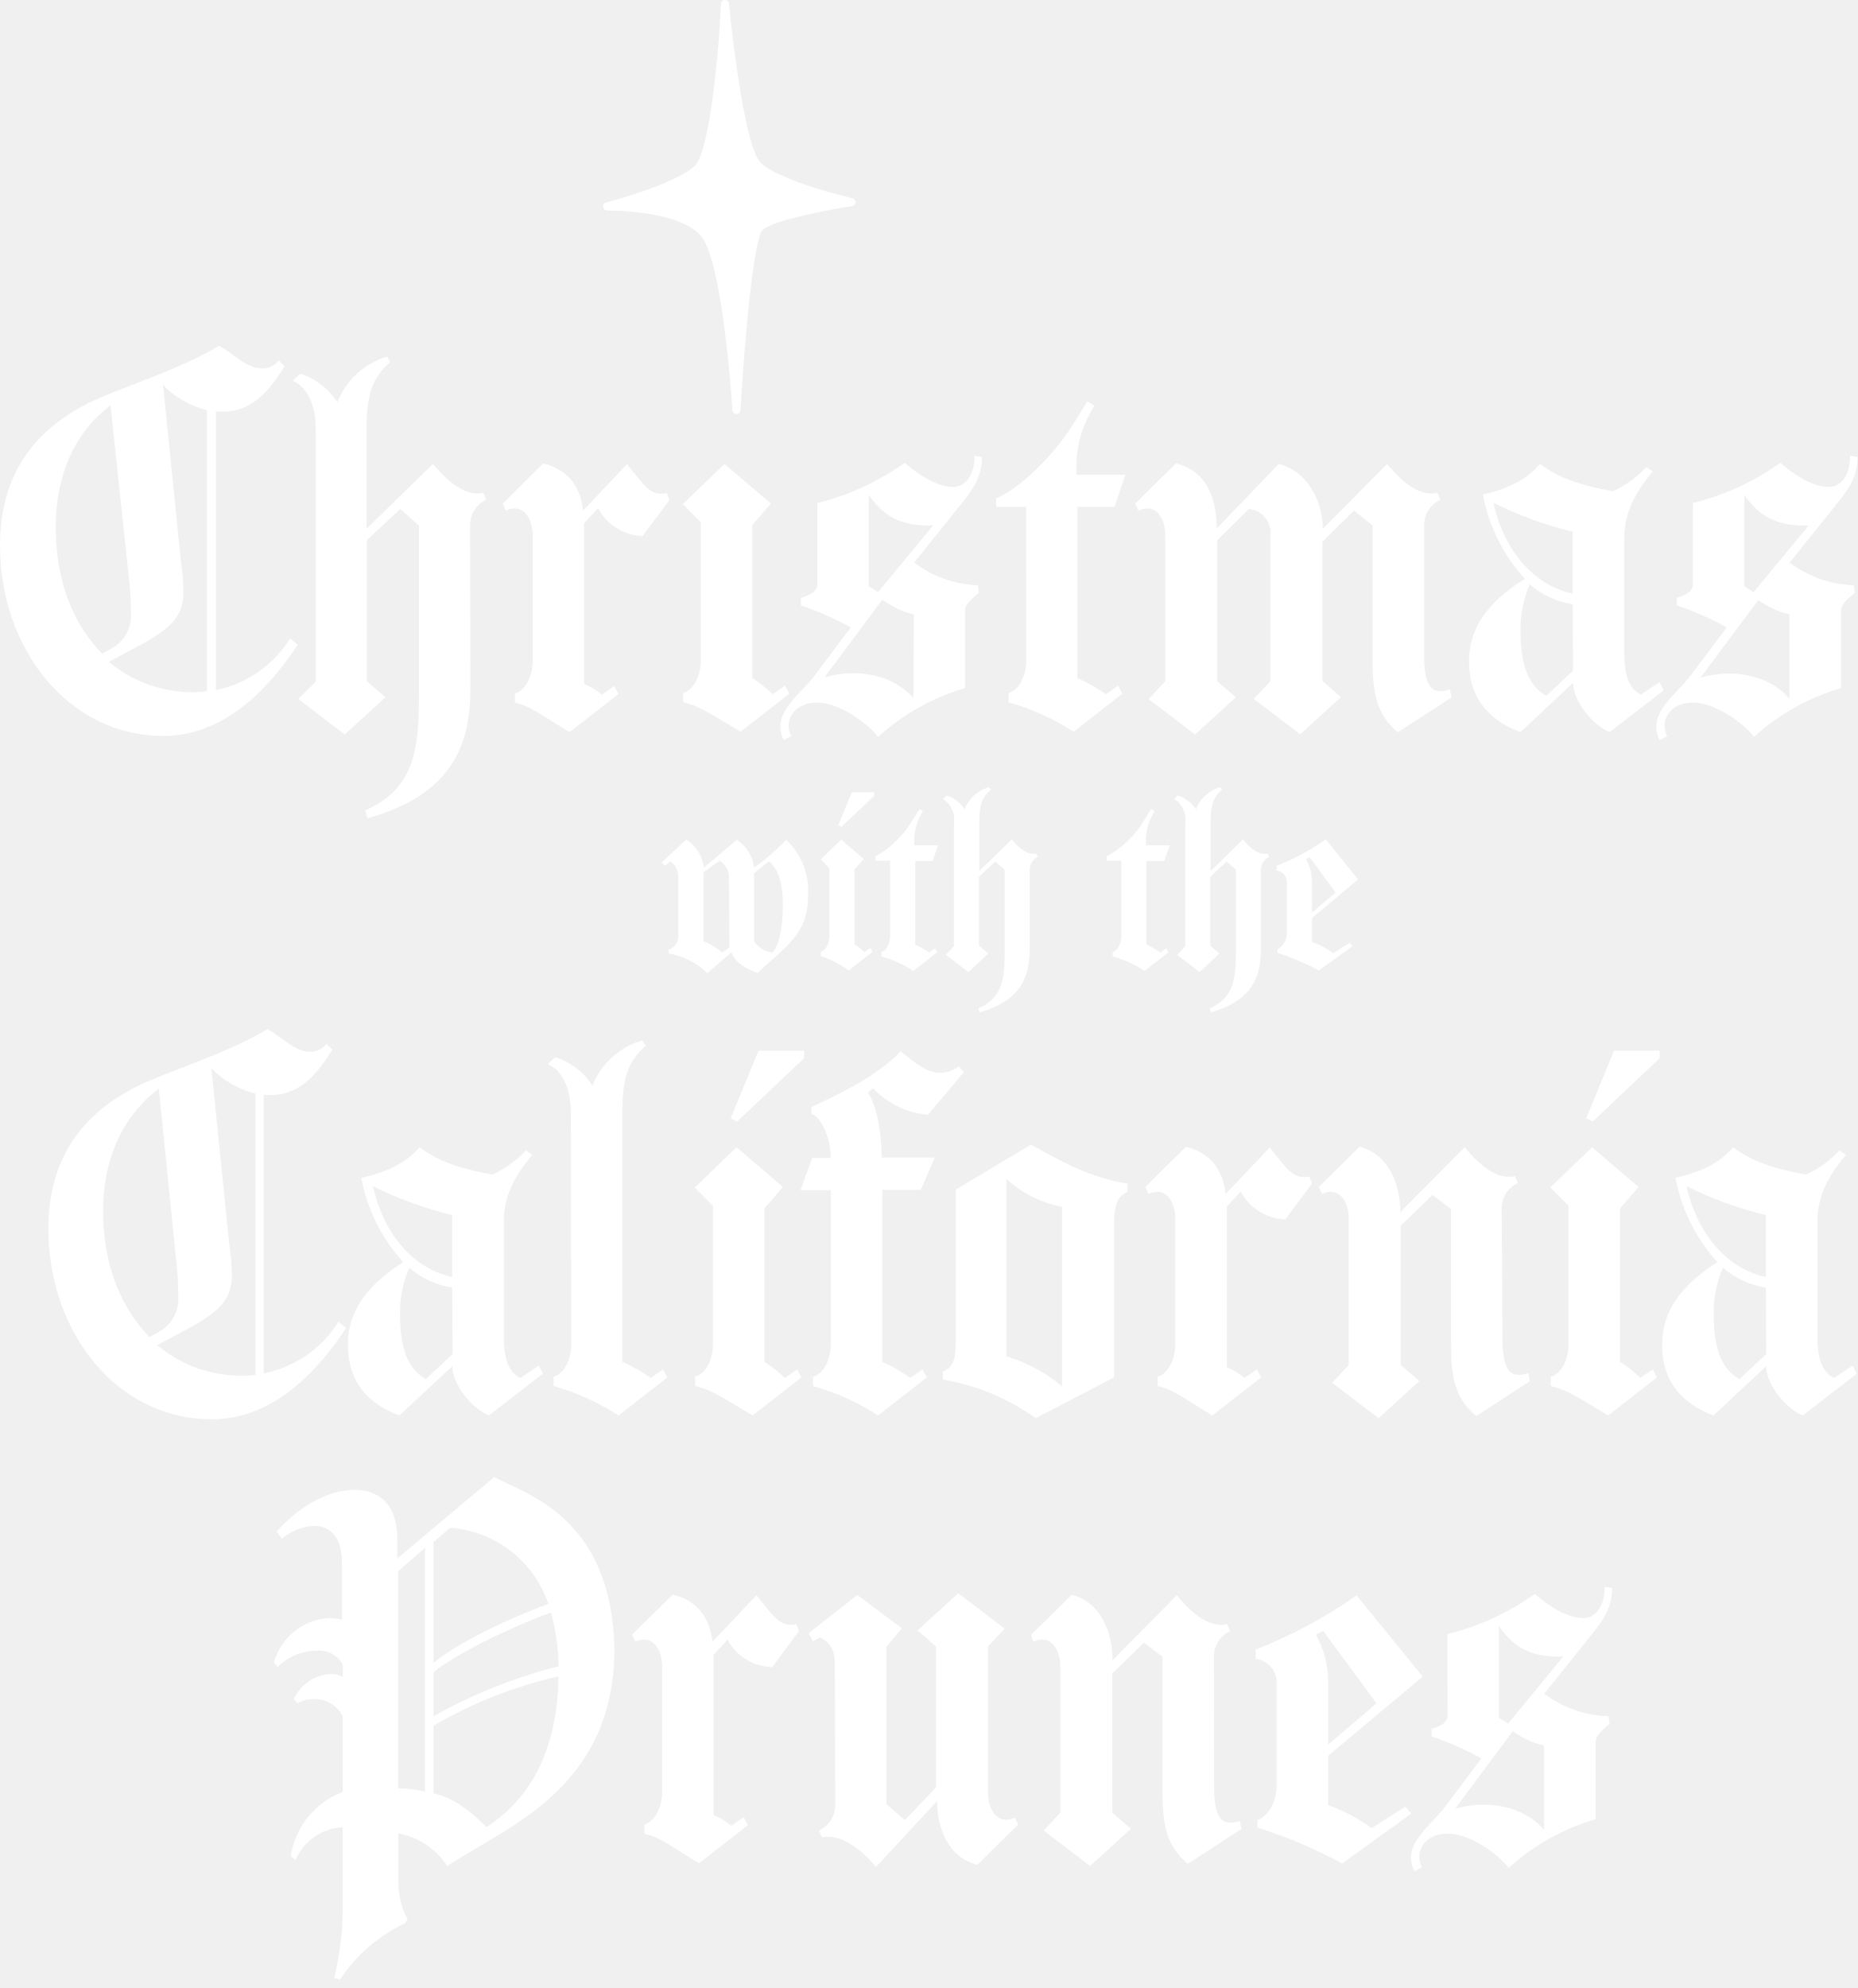
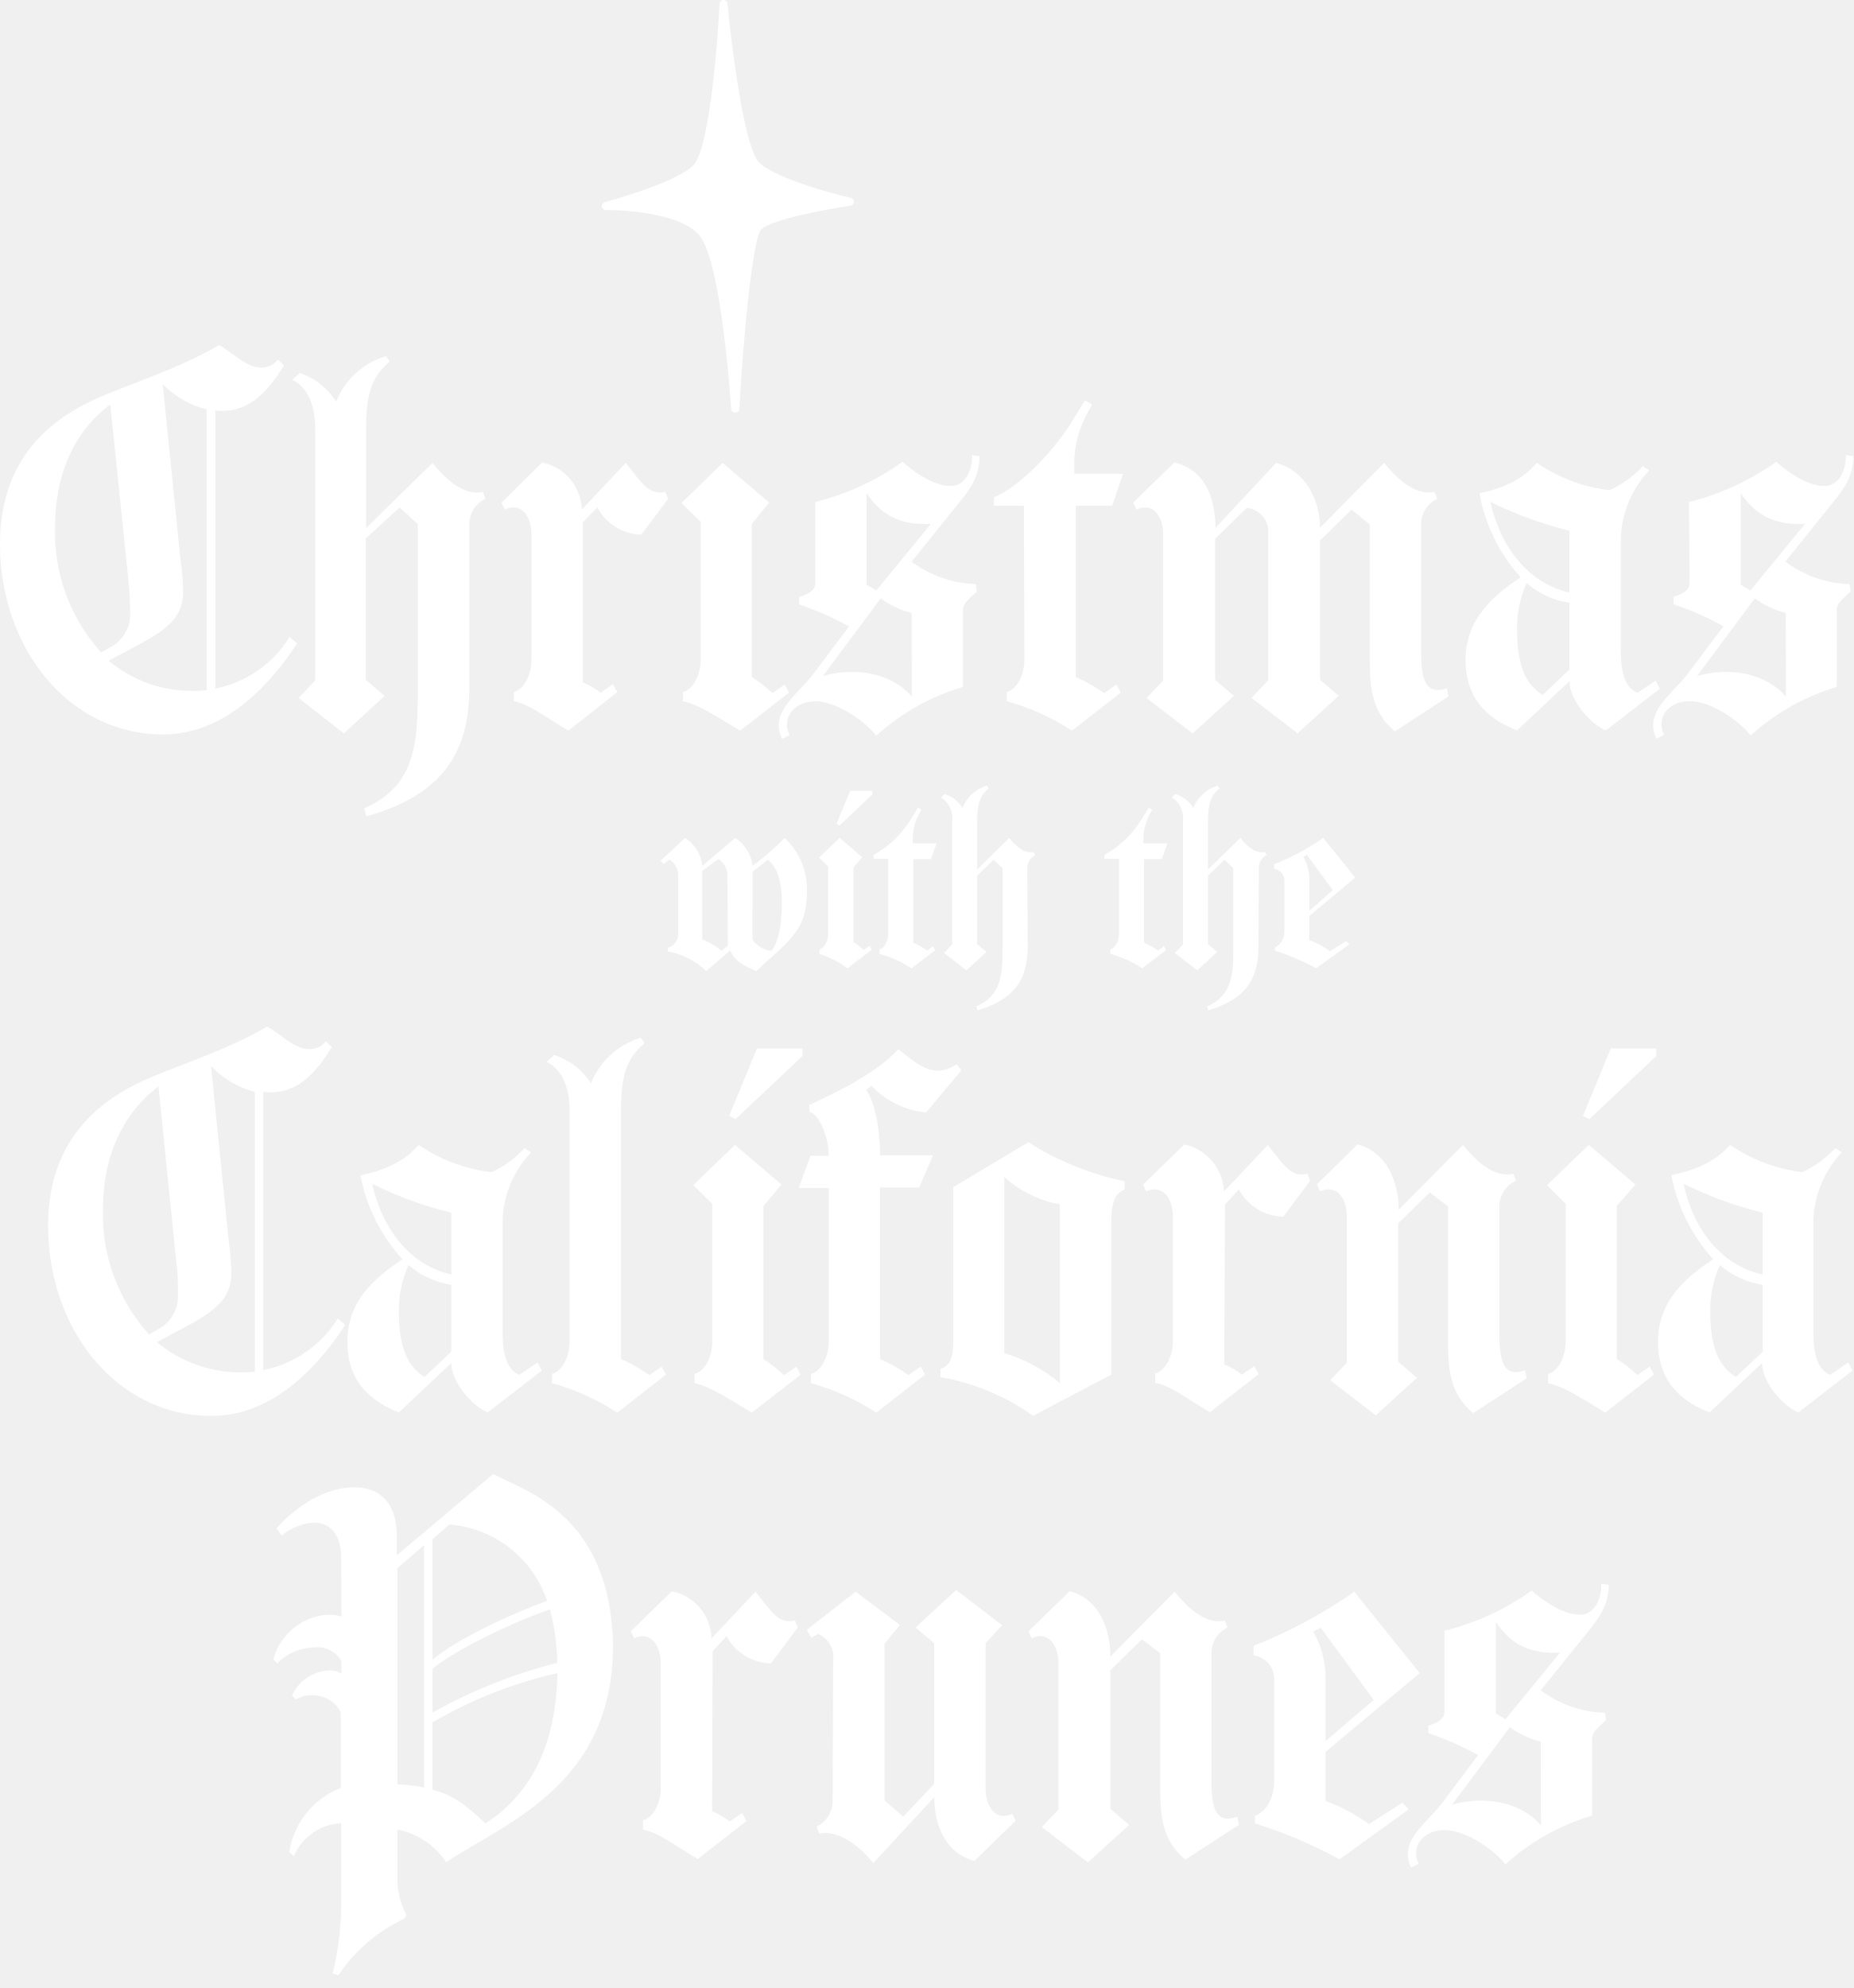
- <svg xmlns="http://www.w3.org/2000/svg" width="200" height="214" viewBox="0 0 200 214">
-   <path d="M31.24,68.71l.81.69c-3.17,4.85-8,9.82-14.44,9.82C7.28,79.22,0,69.75,0,58.72c0-7.57,3.64-12.88,11-16,4.16-1.73,8.55-3.12,12.59-5.49,1.33.64,2.89,2.43,4.56,2.43A2.14,2.14,0,0,0,30,38.79l.64.64c-1.68,2.71-3.76,5.25-7.39,4.85v30A12.28,12.28,0,0,0,31.24,68.71ZM11.9,43.64C7.8,46.7,6,51.55,6,56.75c0,5,1.38,9.88,5,13.63l1.1-.63a4,4,0,0,0,2-3.7,33,33,0,0,0-.17-3.35Zm5.66-2.19,1.9,18.82a24,24,0,0,1,.29,3.53c0,2.71-1.67,3.92-4.16,5.37l-3.87,2.08a14,14,0,0,0,10.57,3.17V44.16A10,10,0,0,1,17.56,41.45Z" fill="#fff" />
-   <path d="M50.65,74c0,6-1.79,11.49-11.09,14.09l-.23-.86c5.54-2.43,5.78-7,5.78-12.88V56.58l-2-1.79L39.5,58.14V73.33l2,1.73-4.38,4-5-3.81L34,73.38V46.18c0-2.48-.87-4.5-2.48-5.19l.8-.75a7.32,7.32,0,0,1,4,3.06,8.27,8.27,0,0,1,5.37-4.91L42,39c-2,1.68-2.54,3.7-2.54,7.22V56.93l7.16-7c1.8,2.19,3.64,3.52,5.43,3.12l.29.75a3,3,0,0,0-1.73,2.65Z" fill="#fff" />
-   <path d="M62.89,73.62a7.61,7.61,0,0,1,1.91,1.15l1.33-.92.46.86-5.26,4.1c-3-1.79-4.1-2.77-5.89-3.17v-1c1.33-.4,1.91-2.19,1.91-3.4V57.62c0-1.79-1-3.52-2.89-2.66l-.34-.75,4.38-4.33c3.12.81,4,2.95,4.28,5.08l4.73-5c1.79,2.19,2.49,3.52,4.28,3.12l.29.75-2.89,3.87a5.63,5.63,0,0,1-4.8-3l-1.5,1.62Z" fill="#fff" />
-   <path d="M73.52,54.27,78,49.94l5,4.27-2,2.31V73a13.62,13.62,0,0,1,2.19,1.73l1.33-.92.46.86-5.25,4.1c-3-1.79-4.39-2.77-6.18-3.17v-1c1.32-.4,1.9-2.19,1.9-3.4v-15Z" fill="#fff" />
-   <path d="M88,54.15a27.61,27.61,0,0,0,9.41-4.33c.93.81,3.18,2.6,5.2,2.6,1.67,0,2.37-1.85,2.31-3.35l.81.12c0,2.08-.93,3.46-2.31,5.14l-5,6.23A12.11,12.11,0,0,0,105.28,63l.12.81c-1.21,1-1.5,1.44-1.5,2v8.26a24,24,0,0,0-9.36,5.25c-1.09-1.44-4.16-3.69-6.58-3.69s-3.64,1.9-2.77,3.63l-.81.41c-1.45-2.89,1.79-4.85,3.41-7.05l3.81-5.08a32.49,32.49,0,0,0-5.37-2.37v-.81C86.8,64.2,88,63.8,88,62.93Zm10.39,12A9.55,9.55,0,0,1,95,64.55l-6.23,8.37c3.29-1,7.33-.4,9.58,2.25Zm2.08-9.59c-3.17.12-5.25-.81-6.93-3.29V63.1l1,.64Z" fill="#fff" />
-   <path d="M110.48,54.56h-3.23v-.93c2.37-.92,6.06-4.39,8.32-8l1.5-2.43.75.46-.41.75a11.48,11.48,0,0,0-1.5,6.07v.63h5.26L120,54.56H116V73a16.68,16.68,0,0,1,3.06,1.73l1.33-.92.46.86-5.26,4.1a25.25,25.25,0,0,0-7-3.17v-1c1.33-.4,1.9-2.19,1.9-3.4Z" fill="#fff" />
-   <path d="M137.68,49.94c3.12.81,4.74,4,4.74,7l6.93-7c1.79,2.19,3.64,3.52,5.43,3.12l.29.75a3,3,0,0,0-1.74,2.65v14c0,3.12.64,4.5,2.78,3.75l.17.87-5.78,3.75c-2.59-2.14-2.71-4.91-2.71-8V56.58l-2-1.62-3.41,3.35v15l2,1.73-4.39,4-5-3.81,1.79-1.91V57.62a2.55,2.55,0,0,0-2.31-2.83l-3.41,3.35V73.33l2,1.73-4.39,4-5-3.81,1.79-1.91V57.62c0-1.79-1-3.52-2.88-2.66l-.35-.75,4.39-4.33c3.12.81,4.33,3.35,4.39,7Z" fill="#fff" />
-   <path d="M165.81,49.94c2,1.5,4.33,2.31,7.85,2.94a11.15,11.15,0,0,0,3.59-2.6l.69.47c-1.39,1.73-3.06,3.92-3.06,7.21V70.21c0,2.89.69,4,1.79,4.56l2-1.33.46.87-5.83,4.5c-1.73-.69-3.93-3.29-3.93-5.31l-5.66,5.31c-2.65-1-5.54-3-5.54-7.62,0-4.39,3.06-7,6-8.89a18.48,18.48,0,0,1-4.51-9.07C163,52.48,164.66,51.27,165.81,49.94Zm3.52,14v-6.7a41,41,0,0,1-8.54-3.11C161.88,59,164.89,62.93,169.33,63.91Zm0,1.1a9,9,0,0,1-4.62-2.14,11.92,11.92,0,0,0-1,5c0,4,1,6,2.78,7l2.88-2.71Z" fill="#fff" />
-   <path d="M182.27,54.15a27.61,27.61,0,0,0,9.41-4.33c.93.81,3.18,2.6,5.2,2.6,1.68,0,2.37-1.85,2.31-3.35l.81.12c0,2.08-.92,3.46-2.31,5.14l-5,6.23A12.06,12.06,0,0,0,199.6,63l.11.81c-1.21,1-1.5,1.44-1.5,2v8.26a24,24,0,0,0-9.36,5.25c-1.09-1.44-4.15-3.69-6.58-3.69s-3.64,1.9-2.77,3.63l-.81.41c-1.44-2.89,1.79-4.85,3.41-7.05l3.81-5.08a32.49,32.49,0,0,0-5.37-2.37v-.81c.58-.17,1.73-.57,1.73-1.44Zm10.4,12a9.47,9.47,0,0,1-3.35-1.56l-6.24,8.37c3.29-1,7.33-.4,9.59,2.25Zm2.07-9.59c-3.17.12-5.25-.81-6.93-3.29V63.1l1,.64Z" fill="#fff" />
-   <path d="M75.78,93.4l3.55-3a4.14,4.14,0,0,1,1.86,3,24.89,24.89,0,0,0,3.46-3A7.5,7.5,0,0,1,87,96.44c0,4.17-2.42,5.41-5.43,8.31-1.38-.56-2.37-1.07-2.82-2.23l-2.59,2.23a8,8,0,0,0-4.14-2.11l-.06-.4a1.52,1.52,0,0,0,1.07-1.32V94.24a2,2,0,0,0-.84-1.52l-.59.48-.37-.34,2.65-2.48A4.11,4.11,0,0,1,75.78,93.4ZM78.54,102l-.06-7.78a2.17,2.17,0,0,0-1-1.57l-1.74,1.26v7.41a6.68,6.68,0,0,1,2,1.21Zm2.65-.68a2.68,2.68,0,0,0,2,1.21c.79-.93,1.1-3,1.1-5.18s-.48-3.89-1.52-4.62L81.19,94Z" fill="#fff" />
-   <path d="M88.37,92.5l2.2-2.12L93,92.47l-1,1.12v8.06a6.84,6.84,0,0,1,1.07.85l.65-.46.22.43-2.56,2a11,11,0,0,0-3-1.55v-.48c.64-.2.92-1.07.92-1.66v-7.3ZM90.59,89l-.33-.17,1.46-3.55h2.39v.4Z" fill="#fff" />
-   <path d="M95.83,92.64H94.26v-.45a10.73,10.73,0,0,0,4-3.92L99,87.09l.37.22-.2.37a5.61,5.61,0,0,0-.73,3V91H101l-.59,1.69H98.54v9a8.08,8.08,0,0,1,1.49.85l.65-.46.22.43-2.56,2a11.9,11.9,0,0,0-3.44-1.55v-.48c.65-.2.93-1.07.93-1.66Z" fill="#fff" />
-   <path d="M110.87,102.1c0,2.93-.87,5.61-5.4,6.87l-.12-.42c2.71-1.18,2.82-3.44,2.82-6.28V93.62l-1-.87-1.77,1.63v7.41l1,.85-2.14,2-2.42-1.86.87-.93V88.55A2.58,2.58,0,0,0,101.52,86l.4-.37a3.62,3.62,0,0,1,1.94,1.49,4,4,0,0,1,2.62-2.39l.2.28c-1,.82-1.24,1.8-1.24,3.52v5.24l3.49-3.41c.87,1.07,1.77,1.72,2.65,1.52l.14.37a1.49,1.49,0,0,0-.85,1.3Z" fill="#fff" />
-   <path d="M120.73,92.64h-1.58v-.45a10.68,10.68,0,0,0,4.06-3.92l.73-1.18.37.22-.2.37a5.61,5.61,0,0,0-.73,3V91h2.56l-.59,1.69h-1.91v9a8.08,8.08,0,0,1,1.49.85l.65-.46.22.43-2.56,2a12,12,0,0,0-3.44-1.55v-.48c.65-.2.93-1.07.93-1.66Z" fill="#fff" />
-   <path d="M135.77,102.1c0,2.93-.87,5.61-5.41,6.87l-.11-.42c2.71-1.18,2.82-3.44,2.82-6.28V93.62l-1-.87-1.77,1.63v7.41l1,.85-2.14,2-2.42-1.86.87-.93V88.55A2.58,2.58,0,0,0,126.42,86l.4-.37a3.66,3.66,0,0,1,1.94,1.49,4,4,0,0,1,2.62-2.39l.2.28c-1,.82-1.24,1.8-1.24,3.52v5.24l3.49-3.41c.87,1.07,1.77,1.72,2.65,1.52l.14.37a1.49,1.49,0,0,0-.85,1.3Z" fill="#fff" />
-   <path d="M146.22,94.67l-4.95,4.14v2.59a9,9,0,0,1,2.28,1.21l1.77-1.13.31.37L142,104.47a24.39,24.39,0,0,0-4.45-1.89v-.39a1.94,1.94,0,0,0,1-1.81V95a1.24,1.24,0,0,0-1.1-1.29v-.51a25.07,25.07,0,0,0,5.3-2.85Zm-4.95,3.57,2.53-2.17L141,92.27l-.39.2a5.05,5.05,0,0,1,.65,2.42Z" fill="#fff" />
-   <path d="M36.45,142.27l.81.69c-3.18,4.85-8,9.82-14.44,9.82-10.34,0-17.61-9.47-17.61-20.5,0-7.57,3.63-12.88,11-16,4.15-1.73,8.54-3.12,12.59-5.49,1.32.64,2.88,2.43,4.56,2.43a2.15,2.15,0,0,0,1.79-.87l.63.64c-1.67,2.71-3.75,5.25-7.39,4.85v30A12.29,12.29,0,0,0,36.45,142.27ZM17.1,117.2c-4.1,3.06-6,7.91-6,13.11,0,5,1.39,9.88,5,13.63l1.1-.63a4,4,0,0,0,2-3.7c0-.92-.06-2.31-.17-3.35ZM22.76,115l1.91,18.82a25.52,25.52,0,0,1,.29,3.53c0,2.71-1.68,3.92-4.16,5.37l-3.87,2.08A14,14,0,0,0,27.5,148V117.72A10.07,10.07,0,0,1,22.76,115Z" fill="#fff" />
-   <path d="M45.17,123.5c2,1.5,4.33,2.31,7.85,2.94a11.15,11.15,0,0,0,3.59-2.6l.69.47c-1.39,1.73-3.06,3.92-3.06,7.21v12.25c0,2.89.69,4,1.79,4.56L58,147l.46.87-5.83,4.5c-1.73-.69-3.93-3.29-3.93-5.31L43,152.37c-2.65-1-5.54-3-5.54-7.62,0-4.39,3.06-7,5.95-8.89a18.48,18.48,0,0,1-4.51-9.07C42.4,126,44,124.83,45.17,123.5Zm3.52,14v-6.7a41,41,0,0,1-8.54-3.11C41.24,132.56,44.25,136.49,48.69,137.47Zm0,1.1a9,9,0,0,1-4.62-2.14,11.92,11.92,0,0,0-1,5c0,4,1,6,2.78,7l2.88-2.71Z" fill="#fff" />
-   <path d="M61.46,119.74c0-2.48-.87-4.5-2.49-5.19l.81-.75a7.32,7.32,0,0,1,4,3.06A8.27,8.27,0,0,1,69.14,112l.4.57c-2,1.68-2.54,3.7-2.54,7.22V146.6a16.68,16.68,0,0,1,3.06,1.73l1.33-.92.46.86-5.25,4.1a25.41,25.41,0,0,0-7-3.17v-1c1.33-.4,1.91-2.19,1.91-3.4Z" fill="#fff" />
-   <path d="M74.8,127.83l4.5-4.33,5,4.27-2,2.31V146.6a13.66,13.66,0,0,1,2.2,1.73l1.33-.92.46.86-5.26,4.1c-3-1.79-4.39-2.77-6.18-3.17v-1c1.33-.4,1.91-2.19,1.91-3.4v-15Zm4.56-7.1-.69-.35,3-7.28h4.91v.81Z" fill="#fff" />
-   <path d="M95,146.6A16.68,16.68,0,0,1,98,148.33l1.33-.92.46.86-5.25,4.1a25.29,25.29,0,0,0-7-3.17v-1c1.33-.4,1.91-2.19,1.91-3.4V128.12H86.18l1.27-3.47h2c0-2.31-1.21-4.62-2.08-4.73v-.75c3.64-1.68,7.33-3.58,9.59-6,1.61,1.27,2.83,2.31,4.21,2.31a3.55,3.55,0,0,0,2.08-.69l.52.63L99.92,120A9.21,9.21,0,0,1,94,117.14l-.58.47c.93,1.21,1.5,4.21,1.5,7h5.72l-1.5,3.47H95Z" fill="#fff" />
-   <path d="M111,123.21c3.06,1.73,6.41,3.58,10.4,4.21v.87c-1,.46-1.45,1.21-1.45,3.64v16.34l-8.43,4.39a24.29,24.29,0,0,0-10-4.16v-.86c1.1-.46,1.39-1.22,1.39-3.35V128.06ZM108.35,146a16.78,16.78,0,0,1,6,3.24V129.91a12.27,12.27,0,0,1-6-3Z" fill="#fff" />
-   <path d="M132.09,147.18a7.6,7.6,0,0,1,1.9,1.15l1.33-.92.46.86-5.25,4.1c-3-1.79-4.1-2.77-5.89-3.17v-1c1.33-.4,1.9-2.19,1.9-3.4V131.18c0-1.79-1-3.52-2.88-2.66l-.35-.75,4.39-4.33c3.12.81,4,3,4.27,5.08l4.74-5c1.79,2.19,2.48,3.52,4.27,3.12l.29.75-2.89,3.87a5.62,5.62,0,0,1-4.79-3l-1.5,1.62Z" fill="#fff" />
-   <path d="M161.77,144.06c0,3.12.64,4.5,2.78,3.75l.17.87-5.78,3.75c-2.6-2.14-2.71-4.91-2.71-8V130.14l-2-1.5-3.41,3.29v15l2,1.73-4.39,4-5-3.81,1.79-1.91V131.18c0-1.79-1-3.52-2.88-2.66l-.35-.75,4.39-4.33c3.12.81,4.39,4,4.39,7.05l6.93-7c1.79,2.19,3.64,3.52,5.43,3.12l.29.75a3,3,0,0,0-1.74,2.65Z" fill="#fff" />
-   <path d="M166.91,127.83l4.51-4.33,5,4.27-2,2.31V146.6a13.2,13.2,0,0,1,2.19,1.73l1.33-.92.46.86-5.25,4.1c-3-1.79-4.39-2.77-6.18-3.17v-1c1.33-.4,1.91-2.19,1.91-3.4v-15Zm4.57-7.1-.7-.35,3-7.28h4.91v.81Z" fill="#fff" />
-   <path d="M186.61,123.5c2,1.5,4.33,2.31,7.85,2.94a11,11,0,0,0,3.58-2.6l.7.47c-1.39,1.73-3.07,3.92-3.07,7.21v12.25c0,2.89.7,4,1.79,4.56l2-1.33.46.87-5.83,4.5c-1.73-.69-3.93-3.29-3.93-5.31l-5.66,5.31c-2.66-1-5.54-3-5.54-7.62,0-4.39,3.06-7,5.95-8.89a18.48,18.48,0,0,1-4.51-9.07C183.84,126,185.45,124.83,186.61,123.5Zm3.52,14v-6.7a41.35,41.35,0,0,1-8.55-3.11C182.68,132.56,185.68,136.49,190.13,137.47Zm0,1.1a9,9,0,0,1-4.62-2.14,11.92,11.92,0,0,0-1,5c0,4,1,6,2.77,7l2.89-2.71Z" fill="#fff" />
-   <path d="M36.81,168.12c0-2.54-1.16-3.87-3-3.87a5.94,5.94,0,0,0-3.46,1.38l-.58-.75c2.43-2.71,5.49-4.5,8.43-4.5,2.54,0,4.57,1.5,4.57,5.25v2.14L53.21,159c3.23,1.79,12.65,4.16,12.94,18.48,0,15.08-11.67,19.18-18,23.39a8.08,8.08,0,0,0-5.26-3.52v5a8.49,8.49,0,0,0,1,4.27l-.28.4a17.24,17.24,0,0,0-7,6.07l-.63-.18a31.57,31.57,0,0,0,.92-8.25V196.7a5.81,5.81,0,0,0-5.08,3.53l-.52-.41a8.85,8.85,0,0,1,5.6-6.93v-8.14a3.38,3.38,0,0,0-3.06-1.85,3.24,3.24,0,0,0-1.79.46l-.41-.46a4.63,4.63,0,0,1,4-2.71,2.34,2.34,0,0,1,1.27.34v-1.32A2.88,2.88,0,0,0,34,177.7a5.88,5.88,0,0,0-4.1,1.74l-.41-.47a6.53,6.53,0,0,1,5.9-4.79,6,6,0,0,1,1.44.17Zm6.06,1v23.39a12.4,12.4,0,0,1,2.89.34V166.62ZM46.68,179c2.78-2.31,8.44-4.91,12.36-6.35a12.1,12.1,0,0,0-10.57-8.2L46.68,166Zm12.65-5.43C55.41,175,49.4,177.82,46.68,180v4.74a55.57,55.57,0,0,1,13.46-5.37A23.45,23.45,0,0,0,59.33,173.6Zm.81,6.88a47.63,47.63,0,0,0-13.46,5.31v7.28c2.2.52,3.7,1.73,5.72,3.63C57.54,193.3,60,187.87,60.14,180.48Z" fill="#fff" />
-   <path d="M76.83,195.38a7.61,7.61,0,0,1,1.91,1.15l1.33-.92.46.86-5.26,4.1c-3-1.79-4.1-2.77-5.89-3.17v-1c1.33-.4,1.91-2.19,1.91-3.4V179.38c0-1.79-1-3.52-2.89-2.66l-.35-.75,4.39-4.33c3.12.81,4,3,4.28,5.08l4.73-5c1.79,2.19,2.49,3.52,4.28,3.12l.29.75-2.89,3.87a5.63,5.63,0,0,1-4.8-2.95l-1.5,1.62Z" fill="#fff" />
-   <path d="M89.89,179.15c0-1.85-.76-2.49-1.62-2.89l-.75.4-.46-.86,5.25-4.1,4.79,3.58-1.67,2v16.92l2,1.73,3.35-3.52V177.24l-2-1.73,4.39-4,5,3.81-1.79,1.9V193c0,1.79,1,3.52,2.89,2.66l.35.75-4.39,4.33c-3.12-.81-4.33-3.87-4.33-6.87l-6.59,7.1c-1.79-2.2-4-3.58-5.83-3.18l-.29-.75a3,3,0,0,0,1.74-2.65Z" fill="#fff" />
-   <path d="M130.72,192.26c0,3.12.63,4.5,2.77,3.75l.17.87-5.77,3.75c-2.6-2.14-2.72-4.91-2.72-8V178.34l-2-1.5-3.41,3.29v15l2,1.73-4.39,4-5-3.81,1.79-1.91V179.38c0-1.79-1-3.52-2.89-2.66L111,176l4.39-4.33c3.12.81,4.39,4,4.39,7.05l6.93-7c1.79,2.19,3.64,3.52,5.43,3.12l.29.75a3,3,0,0,0-1.73,2.65Z" fill="#fff" />
-   <path d="M153.18,180.48,143,189v5.31a18.68,18.68,0,0,1,4.68,2.48l3.63-2.31.64.75-7.45,5.37a49.88,49.88,0,0,0-9.12-3.87v-.8c1.5-.58,2.07-2.43,2.07-3.7v-11a2.56,2.56,0,0,0-2.25-2.66v-1a51.85,51.85,0,0,0,10.86-5.83ZM143,187.81l5.2-4.45-5.72-7.79-.81.4a10.27,10.27,0,0,1,1.33,5Z" fill="#fff" />
-   <path d="M155.84,175.91a27.61,27.61,0,0,0,9.41-4.33c.93.81,3.18,2.6,5.2,2.6,1.68,0,2.37-1.85,2.31-3.35l.81.12c0,2.08-.92,3.46-2.31,5.14l-5,6.23a12.06,12.06,0,0,0,6.93,2.43l.11.81c-1.21,1-1.5,1.44-1.5,2v8.26a24.07,24.07,0,0,0-9.36,5.25c-1.09-1.44-4.15-3.69-6.58-3.69s-3.64,1.9-2.77,3.64l-.81.4c-1.44-2.89,1.79-4.85,3.41-7.05l3.81-5.08a32.49,32.49,0,0,0-5.37-2.37v-.8c.58-.18,1.73-.58,1.73-1.45Zm10.4,12a9.47,9.47,0,0,1-3.35-1.56l-6.24,8.37c3.29-1,7.33-.4,9.59,2.25Zm2.07-9.59c-3.17.12-5.25-.81-6.93-3.29v9.87l1,.64Z" fill="#fff" />
-   <path d="M91.76,21.33c-.08,0-7.89-1.85-9.87-3.82-1.62-1.62-3-12.9-3.4-17.11a.44.44,0,0,0-.44-.4h0a.43.43,0,0,0-.42.41c-.3,6.22-1.3,16-2.83,17.44-2.09,2-9.47,3.93-9.54,3.95a.43.43,0,0,0-.32.48.45.45,0,0,0,.44.38c.07,0,7.7-.08,10.09,2.74S78.85,44,78.86,44.15a.44.44,0,0,0,.44.41.44.44,0,0,0,.43-.41c.42-7.53,1.43-18.53,2.38-19.41,1.16-1.06,7.34-2.2,9.62-2.55a.44.44,0,0,0,.37-.42A.43.43,0,0,0,91.76,21.33Z" fill="#fff" />
+ <svg xmlns="http://www.w3.org/2000/svg" width="180" height="193" viewBox="0 0 180 193">
+   <path d="M28.12,61.84l.73.62c-2.86,4.37-7.23,8.84-13,8.84C6.55,71.3,0,62.77,0,52.84,0,46,3.27,41.25,9.93,38.45c3.74-1.56,7.69-2.81,11.33-4.94,1.19.57,2.6,2.18,4.1,2.18A2,2,0,0,0,27,34.91l.57.57c-1.51,2.45-3.38,4.73-6.66,4.37v27A11,11,0,0,0,28.12,61.84ZM10.71,39.28C7,42,5.35,46.4,5.35,51.08A17.34,17.34,0,0,0,9.82,63.34l1-.57a3.57,3.57,0,0,0,1.82-3.33,29.11,29.11,0,0,0-.16-3Zm5.09-2,1.72,17a22.68,22.68,0,0,1,.26,3.17c0,2.44-1.51,3.53-3.75,4.83l-3.48,1.87A12.64,12.64,0,0,0,20.06,67V39.75A9.12,9.12,0,0,1,15.8,37.3Z" fill="#fff" />
+   <path d="M45.58,66.57c0,5.4-1.61,10.34-10,12.68l-.21-.78c5-2.18,5.2-6.34,5.2-11.59v-16l-1.77-1.61-3.28,3V66l1.82,1.56-3.95,3.64L29,67.76l1.61-1.71V41.57c0-2.24-.78-4.06-2.23-4.68l.73-.68A6.61,6.61,0,0,1,32.64,39a7.46,7.46,0,0,1,4.84-4.42l.36.52c-1.82,1.51-2.29,3.32-2.29,6.5v9.66L42,44.94c1.61,2,3.27,3.17,4.88,2.81l.26.68a2.71,2.71,0,0,0-1.56,2.39Z" fill="#fff" />
+   <path d="M56.6,66.25a7.1,7.1,0,0,1,1.72,1l1.19-.83.42.78L55.2,70.93c-2.7-1.61-3.69-2.49-5.3-2.86v-.88c1.19-.36,1.71-2,1.71-3.07V51.86c0-1.61-.93-3.17-2.59-2.39l-.32-.68,3.95-3.9a4.86,4.86,0,0,1,3.85,4.58l4.26-4.53c1.61,2,2.24,3.17,3.85,2.81l.26.68-2.6,3.48A5,5,0,0,1,58,49.26L56.6,50.71Z" fill="#fff" />
+   <path d="M66.17,48.84l4-3.9,4.52,3.85L73,50.87V65.73a12.75,12.75,0,0,1,2,1.56l1.2-.83.41.78-4.73,3.69c-2.7-1.61-4-2.49-5.56-2.86v-.88c1.2-.36,1.72-2,1.72-3.07V50.66Z" fill="#fff" />
+   <path d="M79.16,48.74a25.23,25.23,0,0,0,8.48-3.9c.83.73,2.85,2.34,4.67,2.34,1.51,0,2.13-1.66,2.08-3l.73.11c0,1.87-.83,3.12-2.08,4.62l-4.52,5.62a11,11,0,0,0,6.24,2.18l.1.73c-1.09.93-1.35,1.3-1.35,1.82v7.43a21.6,21.6,0,0,0-8.42,4.73c-1-1.3-3.74-3.33-5.93-3.33s-3.27,1.72-2.49,3.28l-.73.36c-1.3-2.6,1.61-4.37,3.07-6.34l3.43-4.57a29,29,0,0,0-4.84-2.14v-.72c.52-.16,1.56-.52,1.56-1.3ZM88.52,59.5a8.48,8.48,0,0,1-3-1.41l-5.61,7.54c3-.88,6.6-.36,8.63,2Zm1.87-8.63c-2.86.1-4.73-.73-6.24-3v8.88l.94.58Z" fill="#fff" />
+   <path d="M99.43,49.1H96.52v-.83c2.14-.83,5.46-4,7.49-7.22l1.35-2.19.68.42-.37.67a10.28,10.28,0,0,0-1.35,5.46V46h4.73L108,49.1h-3.54V65.73a15.87,15.87,0,0,1,2.76,1.56l1.19-.83.42.78-4.73,3.69a23.15,23.15,0,0,0-6.34-2.86v-.88c1.2-.36,1.71-2,1.71-3.07Z" fill="#fff" />
+   <path d="M123.92,44.94c2.8.73,4.26,3.59,4.26,6.29l6.23-6.29c1.62,2,3.28,3.17,4.89,2.81l.26.68A2.71,2.71,0,0,0,138,50.82V63.45c0,2.8.57,4,2.5,3.38l.15.78L135.45,71c-2.33-1.92-2.44-4.41-2.44-7.22V50.92l-1.77-1.45-3.06,3V66L130,67.55l-4,3.64-4.47-3.43,1.61-1.71V51.86a2.3,2.3,0,0,0-2.08-2.55l-3.07,3V66l1.82,1.56-4,3.64-4.47-3.43,1.61-1.71V51.86c0-1.61-.93-3.17-2.6-2.39l-.31-.68,4-3.9c2.81.73,3.9,3,4,6.34Z" fill="#fff" />
+   <path d="M149.23,44.94a15.86,15.86,0,0,0,7.07,2.65,10.12,10.12,0,0,0,3.22-2.33l.62.41a10.09,10.09,0,0,0-2.75,6.5v11c0,2.6.62,3.64,1.61,4.1l1.77-1.19.41.78-5.25,4.05c-1.55-.62-3.53-3-3.53-4.78l-5.09,4.78c-2.39-.93-5-2.7-5-6.86,0-3.95,2.75-6.29,5.35-8a16.6,16.6,0,0,1-4-8.16C146.73,47.23,148.19,46.14,149.23,44.94Zm3.17,12.58v-6a37.42,37.42,0,0,1-7.69-2.8C145.7,53.1,148.4,56.64,152.4,57.52Zm0,1a8.14,8.14,0,0,1-4.16-1.92,10.74,10.74,0,0,0-.93,4.52c0,3.64.93,5.4,2.49,6.34L152.4,65Z" fill="#fff" />
+   <path d="M164,48.74a25.23,25.23,0,0,0,8.48-3.9c.83.73,2.85,2.34,4.67,2.34,1.51,0,2.13-1.66,2.08-3l.73.11c0,1.87-.83,3.12-2.08,4.62l-4.52,5.62a11,11,0,0,0,6.24,2.18l.1.73c-1.09.93-1.35,1.3-1.35,1.82v7.43A21.6,21.6,0,0,0,170,71.4c-1-1.3-3.74-3.33-5.93-3.33s-3.27,1.72-2.49,3.28l-.73.36c-1.3-2.6,1.61-4.37,3.07-6.34l3.43-4.57a29,29,0,0,0-4.84-2.14v-.72c.52-.16,1.56-.52,1.56-1.3ZM173.4,59.5a8.48,8.48,0,0,1-3-1.41l-5.61,7.54c3-.88,6.6-.36,8.63,2Zm1.87-8.63c-2.86.1-4.73-.73-6.24-3v8.88l.94.58Z" fill="#fff" />
+   <path d="M68.2,84.06l3.19-2.71a3.66,3.66,0,0,1,1.68,2.71,22.31,22.31,0,0,0,3.11-2.71,6.71,6.71,0,0,1,2.16,5.45c0,3.75-2.18,4.86-4.89,7.47-1.24-.5-2.13-1-2.54-2l-2.33,2a7.25,7.25,0,0,0-3.73-1.9l0-.35a1.4,1.4,0,0,0,1-1.19v-6A1.77,1.77,0,0,0,65,83.45l-.54.43-.33-.3,2.39-2.23A3.68,3.68,0,0,1,68.2,84.06Zm2.48,7.75-.05-7a2,2,0,0,0-.86-1.42L68.2,84.54v6.67a5.79,5.79,0,0,1,1.85,1.09Zm2.39-.6a2.43,2.43,0,0,0,1.85,1.09c.71-.84,1-2.69,1-4.67s-.43-3.5-1.37-4.16l-1.47,1.15Z" fill="#fff" />
+   <path d="M79.53,83.25l2-1.9,2.2,1.87-.86,1v7.25a5.17,5.17,0,0,1,1,.76l.58-.41.2.38L82.29,94a9.57,9.57,0,0,0-2.71-1.39v-.44c.59-.17.84-1,.84-1.49V84.13Zm2-3.12-.3-.15,1.32-3.2H84.7v.36Z" fill="#fff" />
+   <path d="M86.25,83.37H84.83V83a9.69,9.69,0,0,0,3.65-3.53l.66-1.06.33.2-.18.33a5,5,0,0,0-.66,2.66v.28h2.31l-.53,1.52H88.68v8.12a6.9,6.9,0,0,1,1.35.76l.58-.41.2.38L88.51,94a10.8,10.8,0,0,0-3.1-1.39v-.44c.59-.17.84-1,.84-1.49Z" fill="#fff" />
+   <path d="M99.79,91.89c0,2.64-.79,5-4.87,6.19l-.1-.38c2.43-1.07,2.53-3.1,2.53-5.66V84.26l-.86-.79L94.89,85v6.66l.89.76-1.93,1.78-2.18-1.68.79-.83V79.7a2.33,2.33,0,0,0-1.09-2.28l.36-.33a3.2,3.2,0,0,1,1.74,1.34,3.62,3.62,0,0,1,2.36-2.15l.18.25c-.89.73-1.12,1.62-1.12,3.17v4.71L98,81.35c.78,1,1.59,1.54,2.38,1.36l.13.33a1.34,1.34,0,0,0-.76,1.17Z" fill="#fff" />
+   <path d="M108.66,83.37h-1.42V83a9.69,9.69,0,0,0,3.65-3.53l.66-1.06.33.2-.18.33a5,5,0,0,0-.66,2.66v.28h2.31l-.53,1.52h-1.73v8.12a7.21,7.21,0,0,1,1.35.76l.58-.41.2.38L110.91,94a10.66,10.66,0,0,0-3.09-1.39v-.44c.59-.17.84-1,.84-1.49Z" fill="#fff" />
+   <path d="M122.2,91.89c0,2.64-.79,5-4.87,6.19l-.1-.38c2.43-1.07,2.53-3.1,2.53-5.66V84.26l-.86-.79L117.3,85v6.66l.89.76-1.93,1.78-2.18-1.68.79-.83V79.7a2.33,2.33,0,0,0-1.09-2.28l.35-.33a3.19,3.19,0,0,1,1.75,1.34,3.62,3.62,0,0,1,2.36-2.15l.18.25c-.89.73-1.12,1.62-1.12,3.17v4.71l3.15-3.06c.78,1,1.59,1.54,2.38,1.36L123,83a1.34,1.34,0,0,0-.76,1.17Z" fill="#fff" />
+   <path d="M131.6,85.2l-4.46,3.72v2.34a8.1,8.1,0,0,1,2,1.09l1.6-1,.28.33L127.8,94a22,22,0,0,0-4-1.7V92a1.75,1.75,0,0,0,.92-1.63V85.53a1.13,1.13,0,0,0-1-1.17v-.45a23.29,23.29,0,0,0,4.76-2.56Zm-4.46,3.22,2.28-2L126.91,83l-.35.18a4.57,4.57,0,0,1,.58,2.18Z" fill="#fff" />
+   <path d="M32.8,128l.73.62c-2.86,4.37-7.22,8.84-13,8.84-9.31,0-15.86-8.52-15.86-18.45,0-6.81,3.28-11.59,9.93-14.4,3.74-1.56,7.69-2.81,11.33-4.94,1.2.57,2.6,2.19,4.11,2.19a2,2,0,0,0,1.61-.78l.57.57c-1.51,2.44-3.38,4.73-6.65,4.36v27A11,11,0,0,0,32.8,128ZM15.39,105.48C11.7,108.24,10,112.6,10,117.28a17.36,17.36,0,0,0,4.47,12.27l1-.57a3.6,3.6,0,0,0,1.81-3.33c0-.83,0-2.08-.15-3Zm5.1-2,1.71,16.94a22.68,22.68,0,0,1,.26,3.17c0,2.44-1.51,3.54-3.74,4.84l-3.48,1.87a12.67,12.67,0,0,0,9.51,2.86V106A9.05,9.05,0,0,1,20.49,103.51Z" fill="#fff" />
+   <path d="M40.65,111.15a15.86,15.86,0,0,0,7.07,2.65,9.9,9.9,0,0,0,3.22-2.34l.63.42a10,10,0,0,0-2.76,6.49v11c0,2.6.63,3.64,1.61,4.11l1.77-1.2.42.78-5.25,4.06c-1.56-.63-3.54-3-3.54-4.79l-5.09,4.79c-2.39-.94-5-2.71-5-6.87,0-4,2.76-6.28,5.35-8A16.68,16.68,0,0,1,35,114.11C38.16,113.43,39.61,112.34,40.65,111.15Zm3.17,12.58v-6a36.85,36.85,0,0,1-7.69-2.81C37.12,119.31,39.82,122.84,43.82,123.73Zm0,1a8.07,8.07,0,0,1-4.15-1.92,10.64,10.64,0,0,0-.94,4.52c0,3.64.94,5.41,2.5,6.34l2.59-2.44Z" fill="#fff" />
+   <path d="M55.31,107.77c0-2.24-.78-4-2.23-4.68l.72-.67a6.66,6.66,0,0,1,3.59,2.75,7.47,7.47,0,0,1,4.83-4.42l.37.52c-1.82,1.51-2.29,3.33-2.29,6.5v24.17a15.33,15.33,0,0,1,2.76,1.56l1.19-.83.42.78-4.73,3.69a22.68,22.68,0,0,0-6.34-2.86v-.89c1.19-.36,1.71-2,1.71-3.06Z" fill="#fff" />
+   <path d="M67.32,115.05l4.05-3.9L75.89,115l-1.76,2.08v14.87a11.64,11.64,0,0,1,2,1.56l1.2-.83.41.78L73,137.14c-2.7-1.62-4-2.5-5.56-2.86v-.89c1.2-.36,1.72-2,1.72-3.06V116.87Zm4.1-6.4-.62-.31,2.7-6.55h4.42v.73Z" fill="#fff" />
+   <path d="M85.46,131.94a14.89,14.89,0,0,1,2.75,1.56l1.2-.83.41.78-4.73,3.69a22.55,22.55,0,0,0-6.34-2.86v-.89c1.2-.36,1.72-2,1.72-3.06v-15H77.56l1.14-3.12h1.77c0-2.08-1.09-4.16-1.87-4.26v-.68c3.27-1.51,6.6-3.22,8.63-5.41,1.45,1.15,2.54,2.08,3.79,2.08a3.17,3.17,0,0,0,1.87-.62l.47.57L89.93,108a8.31,8.31,0,0,1-5.3-2.6l-.52.42c.83,1.09,1.35,3.79,1.35,6.34H90.6l-1.35,3.12H85.46Z" fill="#fff" />
+   <path d="M99.86,110.89a27.81,27.81,0,0,0,9.35,3.79v.78c-.88.42-1.3,1.09-1.3,3.28v14.71l-7.59,4a21.81,21.81,0,0,0-9-3.75v-.78c1-.41,1.25-1.09,1.25-3V115.25Zm-2.34,20.48a15,15,0,0,1,5.4,2.91V116.92a11.1,11.1,0,0,1-5.4-2.65Z" fill="#fff" />
+   <path d="M118.88,132.46a6.77,6.77,0,0,1,1.71,1l1.2-.83.42.78-4.73,3.69c-2.71-1.62-3.69-2.5-5.31-2.86v-.89c1.2-.36,1.72-2,1.72-3.06V118.06c0-1.61-.94-3.17-2.6-2.39L111,115l4-3.89a4.85,4.85,0,0,1,3.85,4.57l4.26-4.52c1.61,2,2.23,3.17,3.84,2.8l.26.68-2.6,3.48a5,5,0,0,1-4.31-2.65l-1.35,1.46Z" fill="#fff" />
+   <path d="M145.6,129.65c0,2.81.57,4.06,2.49,3.38l.16.78-5.2,3.38c-2.34-1.93-2.44-4.42-2.44-7.23V117.12l-1.77-1.35-3.07,3V132.2l1.82,1.56-4,3.64L129.17,134l1.61-1.71V118.06c0-1.61-.93-3.17-2.6-2.39l-.31-.68,3.95-3.89c2.81.72,4,3.63,4,6.34l6.24-6.29c1.61,2,3.27,3.17,4.89,2.8l.26.68A2.71,2.71,0,0,0,145.6,117Z" fill="#fff" />
+   <path d="M150.22,115.05l4.06-3.9L158.8,115,157,117.07v14.87a12.09,12.09,0,0,1,2,1.56l1.19-.83.42.78-4.73,3.69c-2.7-1.62-3.95-2.5-5.56-2.86v-.89c1.19-.36,1.71-2,1.71-3.06V116.87Zm4.11-6.4-.62-.31,2.7-6.55h4.42v.73Z" fill="#fff" />
+   <path d="M168,111.15A15.86,15.86,0,0,0,175,113.8a10.13,10.13,0,0,0,3.22-2.34l.62.42a10,10,0,0,0-2.75,6.49v11c0,2.6.62,3.64,1.61,4.11l1.77-1.2.41.78-5.25,4.06c-1.56-.63-3.53-3-3.53-4.79l-5.1,4.79c-2.39-.94-5-2.71-5-6.87,0-4,2.76-6.28,5.36-8a16.7,16.7,0,0,1-4.06-8.16C165.45,113.43,166.91,112.34,168,111.15Zm3.17,12.58v-6a36.64,36.64,0,0,1-7.69-2.81C164.41,119.31,167.12,122.84,171.12,123.73Zm0,1a8.07,8.07,0,0,1-4.16-1.92,10.64,10.64,0,0,0-.94,4.52c0,3.64.94,5.41,2.5,6.34l2.6-2.44Z" fill="#fff" />
+   <path d="M33.13,151.31c0-2.29-1-3.49-2.65-3.49a5.35,5.35,0,0,0-3.12,1.25l-.52-.68c2.18-2.44,4.94-4,7.59-4,2.28,0,4.1,1.35,4.1,4.73V151l9.36-7.9c2.91,1.61,11.38,3.75,11.64,16.64,0,13.56-10.5,17.25-16.21,21.05a7.29,7.29,0,0,0-4.73-3.17v4.47a7.56,7.56,0,0,0,.88,3.84l-.26.37a15.48,15.48,0,0,0-6.34,5.45l-.57-.15a28.57,28.57,0,0,0,.83-7.44V177a5.24,5.24,0,0,0-4.58,3.17l-.46-.36a8,8,0,0,1,5-6.24v-7.33a3,3,0,0,0-2.76-1.66,2.9,2.9,0,0,0-1.61.42l-.36-.42A4.16,4.16,0,0,1,32,162.17a2.08,2.08,0,0,1,1.15.31v-1.2a2.61,2.61,0,0,0-2.55-1.35,5.28,5.28,0,0,0-3.69,1.56l-.36-.41a5.86,5.86,0,0,1,5.3-4.32,5,5,0,0,1,1.3.16Zm5.46.93v21a11.46,11.46,0,0,1,2.59.31V150ZM42,161.13c2.49-2.08,7.58-4.42,11.12-5.72A10.9,10.9,0,0,0,43.63,148L42,149.43Zm11.38-4.89C49.86,157.49,44.46,160,42,162v4.26a49.89,49.89,0,0,1,12.11-4.83A21.55,21.55,0,0,0,53.4,156.24Zm.73,6.19A42.83,42.83,0,0,0,42,167.21v6.55c2,.47,3.32,1.56,5.14,3.27C51.79,174,54,169.08,54.13,162.43Z" fill="#fff" />
+   <path d="M69.15,175.84a6.77,6.77,0,0,1,1.71,1l1.2-.83.42.78-4.73,3.69c-2.71-1.62-3.69-2.5-5.31-2.86v-.89c1.2-.36,1.72-2,1.72-3.06V161.44c0-1.61-.94-3.17-2.6-2.39l-.31-.68,4-3.89a4.85,4.85,0,0,1,3.85,4.57l4.26-4.52c1.61,2,2.23,3.17,3.84,2.8l.26.68-2.6,3.48a5,5,0,0,1-4.31-2.65l-1.35,1.46Z" fill="#fff" />
+   <path d="M80.9,161.23a2.44,2.44,0,0,0-1.46-2.6l-.67.37-.42-.78,4.73-3.69,4.31,3.22-1.5,1.82V174.8l1.82,1.56,3-3.17V159.52L88.9,158l3.95-3.64,4.47,3.43-1.61,1.72v14.18c0,1.62.94,3.18,2.6,2.4l.31.67-4,3.9c-2.81-.73-3.9-3.48-3.9-6.19l-5.92,6.4c-1.61-2-3.64-3.22-5.25-2.86l-.26-.68a2.71,2.71,0,0,0,1.56-2.39Z" fill="#fff" />
+   <path d="M117.64,173c0,2.81.58,4.06,2.5,3.38l.16.78-5.2,3.38c-2.34-1.93-2.44-4.42-2.44-7.23V160.5l-1.77-1.35-3.07,3v13.46l1.82,1.56-4,3.64-4.47-3.43,1.61-1.72V161.44c0-1.61-.93-3.17-2.6-2.39l-.31-.68,4-3.89c2.81.72,3.95,3.63,3.95,6.34l6.24-6.29c1.61,2,3.27,3.17,4.88,2.8l.26.68a2.71,2.71,0,0,0-1.56,2.39Z" fill="#fff" />
+   <path d="M137.86,162.43l-9.14,7.64v4.78a16.78,16.78,0,0,1,4.21,2.24L136.2,175l.57.67-6.7,4.84a44.34,44.34,0,0,0-8.21-3.49v-.72c1.35-.52,1.87-2.19,1.87-3.33V163.1a2.31,2.31,0,0,0-2-2.39v-.93a46.79,46.79,0,0,0,9.77-5.25Zm-9.14,6.6,4.67-4-5.14-7-.73.36a9.27,9.27,0,0,1,1.2,4.47Z" fill="#fff" />
+   <path d="M140.26,158.32a24.89,24.89,0,0,0,8.47-3.9c.83.73,2.86,2.34,4.68,2.34,1.5,0,2.13-1.66,2.08-3l.72.1c0,1.87-.83,3.12-2.08,4.63l-4.52,5.61a10.9,10.9,0,0,0,6.24,2.18l.1.73c-1.09.94-1.35,1.3-1.35,1.82v7.43a21.74,21.74,0,0,0-8.42,4.73c-1-1.3-3.74-3.32-5.92-3.32s-3.28,1.71-2.5,3.27l-.73.37c-1.3-2.6,1.62-4.37,3.07-6.35l3.43-4.57a29.21,29.21,0,0,0-4.83-2.13v-.73c.52-.15,1.56-.52,1.56-1.3Zm9.35,10.76a8.5,8.5,0,0,1-3-1.4L141,175.21c3-.88,6.61-.36,8.63,2Zm1.87-8.63c-2.86.11-4.73-.72-6.23-3v8.89l.93.57Z" fill="#fff" />
+   <path d="M82.59,19.2c-.07,0-7.11-1.66-8.89-3.44C72.24,14.3,71,4.15,70.64.36A.39.39,0,0,0,70.25,0h0a.38.38,0,0,0-.38.37c-.28,5.6-1.18,14.4-2.55,15.69-1.88,1.79-8.52,3.54-8.58,3.56a.38.38,0,0,0-.29.43.38.38,0,0,0,.39.34c.07,0,6.93-.07,9.08,2.47S71,39.59,71,39.73a.4.4,0,0,0,.79,0c.37-6.78,1.29-16.67,2.14-17.46,1-1,6.6-2,8.66-2.3a.4.4,0,0,0,.33-.37A.39.39,0,0,0,82.59,19.2Z" fill="#fff" />
</svg>
